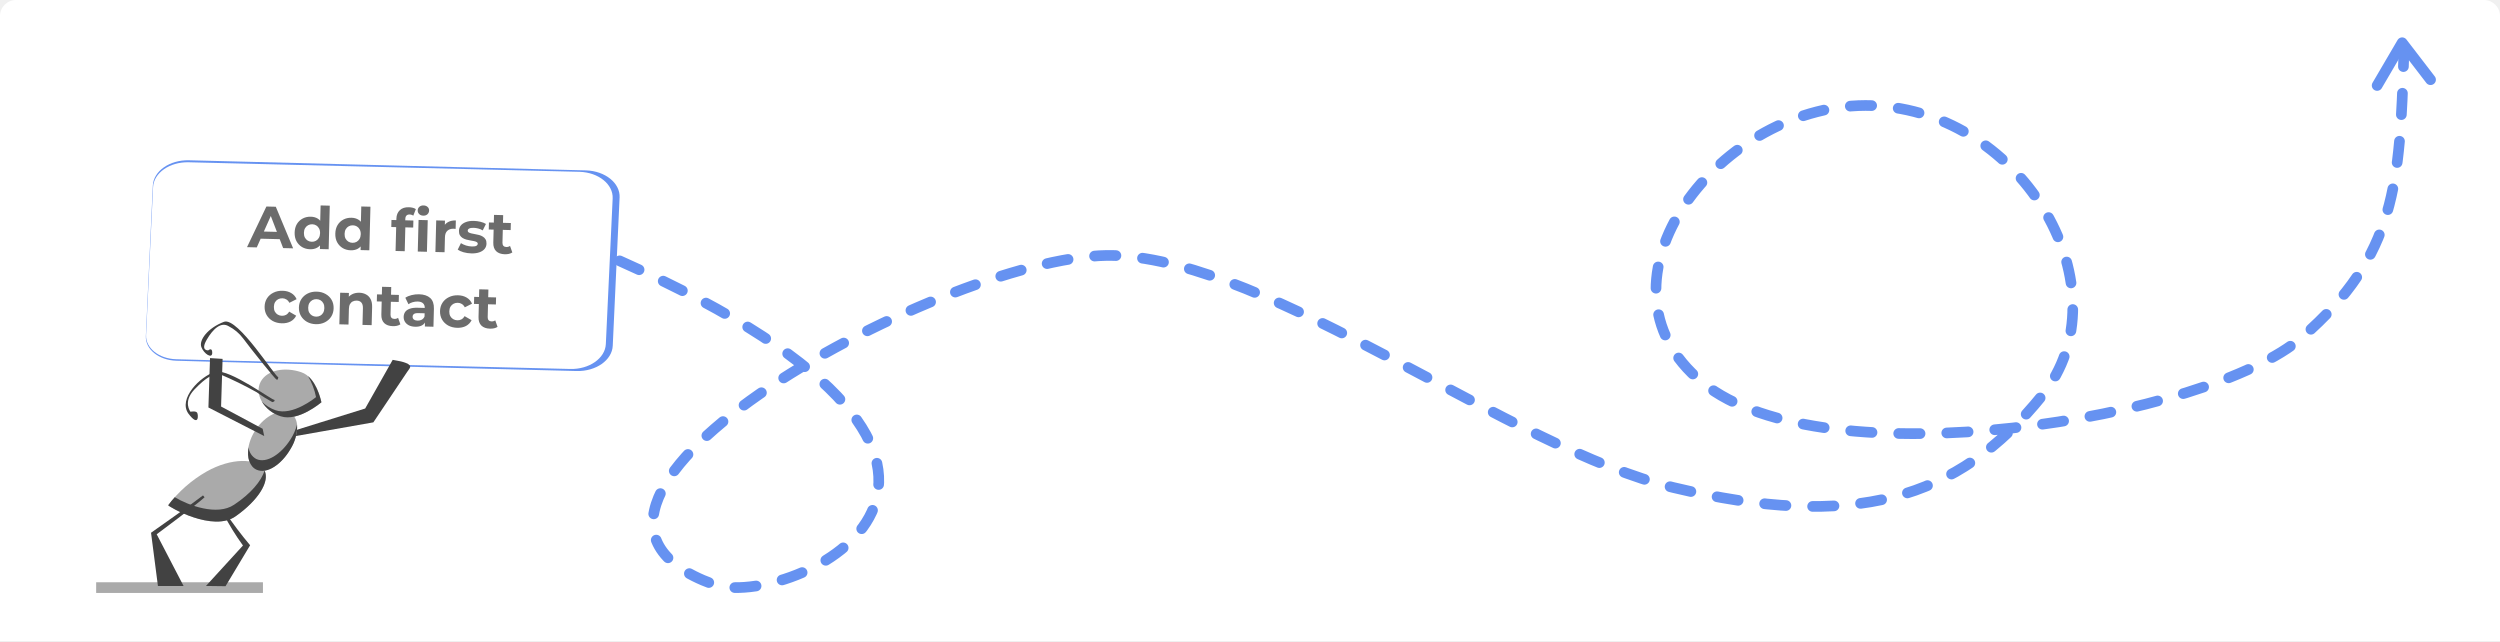
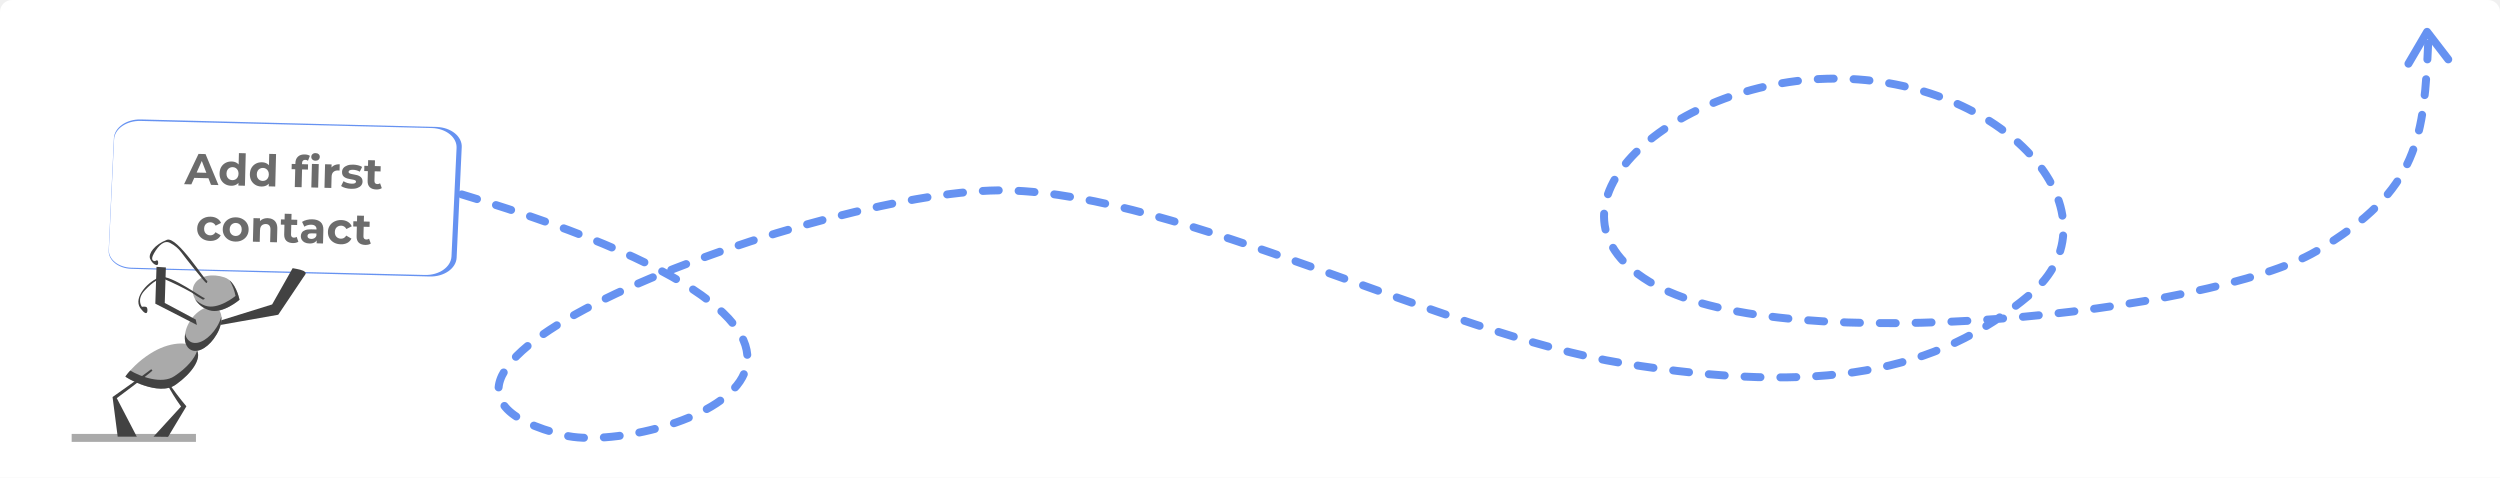
- <svg xmlns="http://www.w3.org/2000/svg" width="468" height="120" viewBox="0 0 468 120" fill="none">
-   <path d="M0 3C0 1.343 1.343 0 3 0H465C466.657 0 468 1.343 468 3V120H0V3Z" fill="white" />
+ <svg xmlns="http://www.w3.org/2000/svg" width="628" height="120" viewBox="0 0 628 120" fill="none">
+   <path d="M0 3C0 1.343 1.343 0 3 0H625C626.657 0 628 1.343 628 3V120H0V3Z" fill="white" />
  <path d="M115.987 36.99L114.707 64.727C114.58 67.432 111.549 69.553 107.933 69.456L41.2 67.76L33.012 67.529C29.742 67.438 27.186 65.378 27.3 62.928L27.946 48.965L28.611 34.731C28.738 32.026 31.768 29.907 35.383 30.003L109.707 31.897C113.314 32.01 116.124 34.288 115.991 36.991" fill="#6692F1" />
  <path d="M114.689 37.165L113.412 64.418C113.285 67.08 110.3 69.163 106.74 69.07L41.032 67.467L32.969 67.249C29.751 67.162 27.234 65.145 27.347 62.733L27.992 49.018L28.656 35.031C28.782 32.369 31.766 30.287 35.326 30.378L108.504 32.165C112.055 32.275 114.82 34.51 114.689 37.166" fill="white" />
  <path d="M49.223 110H18" stroke="#AAAAAA" stroke-width="2" stroke-miterlimit="10" />
  <path d="M54.586 80.763L68.36 76.474L73.512 67.362L74.612 67.57C75.195 67.666 75.762 67.837 76.301 68.078C77.143 68.608 76.758 68.825 76.201 69.652L69.892 79.064L54.926 81.704L54.586 80.763Z" fill="#424242" />
  <path d="M60.172 75.299C60.172 75.299 55.871 79.007 52.556 77.923C49.241 76.838 47.588 73.673 48.806 71.444C50.025 69.215 53.381 68.659 56.384 69.674C59.387 70.688 60.128 75.267 60.172 75.299Z" fill="#AAAAAA" />
  <path d="M54.374 84.054C52.727 86.886 50.008 88.776 48.041 87.923C46.073 87.071 45.824 83.678 47.709 80.683C49.593 77.688 52.662 76.364 54.382 77.37C56.101 78.376 56.011 81.216 54.374 84.054Z" fill="#AAAAAA" />
  <path d="M49.386 87.822C50.744 89.927 48.417 93.593 44.185 96.588C39.906 99.759 31.415 94.748 31.493 94.578C33.435 92.011 35.878 89.866 38.673 88.273C43.267 85.679 48.026 85.737 49.383 87.822" fill="#AAAAAA" />
  <path d="M57.654 70.404C58.381 71.618 58.892 72.95 59.163 74.339C59.163 74.339 54.799 77.954 51.539 76.783C50.584 76.443 49.719 75.891 49.008 75.169C49.813 76.492 51.074 77.475 52.552 77.932C55.865 79.017 60.176 75.283 60.168 75.309C60.16 75.335 59.53 72.022 57.654 70.399" fill="#424242" />
  <path d="M55.607 79.48C55.352 80.446 54.949 81.366 54.411 82.208C52.665 84.992 49.91 86.817 47.982 85.929C47.574 85.71 47.228 85.392 46.975 85.004C46.721 84.616 46.569 84.171 46.533 83.709C46.18 85.677 46.747 87.368 48.043 87.936C50.008 88.811 52.735 86.9 54.376 84.067C55.25 82.702 55.679 81.099 55.607 79.48Z" fill="#424242" />
  <path d="M49.519 88.074C48.964 90.034 46.9 92.447 43.844 94.471C40.649 96.656 35.224 94.585 32.714 93.076C32.28 93.554 31.872 94.056 31.493 94.579C31.414 94.749 39.907 99.759 44.185 96.591C48.261 93.708 50.549 90.201 49.519 88.074Z" fill="#424242" />
  <path d="M51.332 74.832C51.107 75.058 42.987 69 40.316 69.586C37.439 70.46 33.334 74.649 35.249 77.401C37.25 80.076 37.15 77.686 36.916 77.275C36.683 76.864 35.66 77.082 35.655 77.075C35.65 77.067 34.181 75.239 36.392 72.915C38.604 70.592 39.928 69.948 41.122 70.035C43.501 71.042 45.823 72.179 48.078 73.441C49.005 74.115 49.974 74.728 50.979 75.277C50.979 75.277 51.614 75.165 51.335 74.835" fill="#424242" />
  <path d="M39.316 67.033L39.016 76.283L49.461 81.631L49.171 80.269L41.386 76.1L41.669 67.183L39.316 67.033Z" fill="#424242" />
  <path d="M38.294 93.089C38.206 92.998 38.019 92.76 38.001 92.739C36.465 93.972 28.273 99.731 28.273 99.731L29.564 109.694H34.365L29.333 100.015C29.333 100.015 37.01 94.321 38.295 93.089" fill="#424242" />
  <path d="M42.121 95.832C43.572 97.997 45.141 100.079 46.822 102.07L42.221 109.739L38.555 109.692L45.482 102.12C44.109 100.227 42.881 98.234 41.807 96.157L42.121 95.832Z" fill="#424242" />
  <path d="M52.102 70.592C51.667 70.81 44.532 59.288 41.939 60.239C38.848 61.42 37.198 63.696 37.698 64.983C38.198 66.269 39.713 67.221 39.731 66.066C39.749 64.911 38.99 65.586 38.985 65.586C38.98 65.586 37.476 65.721 38.685 63.618C39.895 61.515 41.386 60.216 42.796 61.064C43.878 61.616 44.817 62.411 45.541 63.387C46.698 64.974 51.604 71.116 51.743 71.024C51.743 71.024 52.009 71.354 52.096 70.592" fill="#424242" />
  <path d="M46.242 46.267L49.87 38.658L51.63 38.703L54.874 46.489L53.004 46.441L50.364 39.573L51.068 39.591L48.067 46.314L46.242 46.267ZM47.999 44.662L48.507 43.322L52.466 43.423L52.915 44.788L47.999 44.662ZM58.036 46.659C57.478 46.644 56.98 46.507 56.539 46.246C56.098 45.978 55.752 45.613 55.499 45.152C55.255 44.691 55.14 44.152 55.156 43.536C55.172 42.913 55.314 42.378 55.582 41.93C55.858 41.482 56.222 41.139 56.676 40.902C57.13 40.664 57.635 40.552 58.192 40.567C58.691 40.58 59.124 40.701 59.492 40.93C59.86 41.16 60.141 41.501 60.335 41.953C60.529 42.406 60.617 42.98 60.599 43.677C60.581 44.366 60.468 44.935 60.258 45.384C60.049 45.827 59.754 46.153 59.375 46.363C59.002 46.574 58.556 46.672 58.036 46.659ZM58.369 45.259C58.647 45.266 58.902 45.206 59.133 45.08C59.363 44.954 59.548 44.772 59.686 44.533C59.831 44.288 59.909 43.996 59.917 43.659C59.926 43.315 59.864 43.02 59.731 42.774C59.605 42.529 59.43 42.337 59.206 42.199C58.983 42.062 58.731 41.989 58.453 41.982C58.167 41.974 57.909 42.034 57.678 42.16C57.447 42.286 57.259 42.468 57.114 42.707C56.976 42.945 56.902 43.237 56.893 43.581C56.885 43.919 56.943 44.213 57.069 44.466C57.202 44.712 57.38 44.903 57.604 45.041C57.828 45.179 58.083 45.251 58.369 45.259ZM59.885 46.618L59.916 45.409L59.995 43.65L59.929 41.899L60.018 38.457L61.733 38.501L61.524 46.66L59.885 46.618ZM65.649 46.855C65.092 46.84 64.593 46.703 64.152 46.442C63.712 46.174 63.365 45.809 63.113 45.348C62.868 44.887 62.754 44.348 62.77 43.732C62.785 43.109 62.928 42.574 63.196 42.126C63.471 41.678 63.836 41.335 64.29 41.098C64.743 40.86 65.249 40.748 65.806 40.763C66.304 40.775 66.738 40.897 67.106 41.126C67.474 41.356 67.755 41.697 67.949 42.149C68.143 42.602 68.231 43.176 68.213 43.873C68.195 44.562 68.081 45.131 67.872 45.58C67.662 46.022 67.368 46.349 66.988 46.559C66.616 46.769 66.17 46.868 65.649 46.855ZM65.982 45.455C66.261 45.462 66.516 45.402 66.746 45.276C66.977 45.15 67.161 44.968 67.299 44.729C67.445 44.484 67.522 44.192 67.531 43.855C67.54 43.51 67.478 43.215 67.345 42.97C67.219 42.724 67.044 42.533 66.82 42.395C66.596 42.257 66.345 42.185 66.067 42.178C65.781 42.17 65.522 42.23 65.292 42.356C65.061 42.482 64.873 42.664 64.728 42.903C64.589 43.141 64.516 43.433 64.507 43.777C64.498 44.114 64.557 44.409 64.682 44.662C64.815 44.907 64.994 45.099 65.218 45.237C65.442 45.375 65.697 45.447 65.982 45.455ZM67.499 46.814L67.53 45.605L67.608 43.846L67.543 42.095L67.632 38.653L69.347 38.697L69.138 46.856L67.499 46.814ZM74.048 46.983L74.204 40.935C74.221 40.267 74.432 39.741 74.838 39.355C75.245 38.962 75.814 38.775 76.547 38.794C76.796 38.801 77.034 38.832 77.26 38.89C77.493 38.947 77.689 39.033 77.848 39.147L77.365 40.378C77.271 40.309 77.166 40.255 77.05 40.216C76.934 40.176 76.809 40.154 76.677 40.151C76.428 40.145 76.232 40.213 76.089 40.356C75.954 40.492 75.882 40.703 75.875 40.989L75.861 41.538L75.886 42.276L75.764 47.027L74.048 46.983ZM73.25 42.495L73.284 41.175L77.386 41.281L77.352 42.6L73.25 42.495ZM78.205 47.09L78.357 41.173L80.072 41.218L79.92 47.134L78.205 47.09ZM79.236 40.371C78.921 40.363 78.666 40.264 78.473 40.076C78.28 39.888 78.187 39.658 78.194 39.387C78.201 39.115 78.305 38.891 78.508 38.713C78.711 38.534 78.97 38.449 79.285 38.458C79.6 38.466 79.854 38.56 80.048 38.741C80.241 38.915 80.335 39.137 80.328 39.409C80.32 39.694 80.215 39.93 80.013 40.116C79.817 40.294 79.558 40.379 79.236 40.371ZM81.507 47.175L81.659 41.258L83.297 41.301L83.254 42.972L83.036 42.482C83.222 42.069 83.513 41.761 83.907 41.558C84.301 41.349 84.776 41.251 85.334 41.265L85.293 42.849C85.22 42.839 85.154 42.834 85.095 42.832C85.037 42.824 84.975 42.818 84.909 42.817C84.439 42.804 84.055 42.93 83.755 43.194C83.462 43.451 83.308 43.861 83.294 44.426L83.222 47.219L81.507 47.175ZM88.231 47.436C87.725 47.422 87.239 47.351 86.773 47.222C86.314 47.086 85.951 46.922 85.685 46.732L86.288 45.515C86.555 45.691 86.87 45.838 87.234 45.957C87.605 46.07 87.971 46.13 88.33 46.14C88.726 46.15 89.005 46.109 89.169 46.018C89.34 45.927 89.428 45.797 89.432 45.629C89.436 45.49 89.373 45.385 89.242 45.316C89.12 45.239 88.952 45.18 88.741 45.138C88.529 45.096 88.295 45.053 88.04 45.01C87.791 44.967 87.54 44.913 87.285 44.847C87.03 44.775 86.798 44.673 86.588 44.543C86.379 44.413 86.211 44.24 86.084 44.024C85.965 43.808 85.91 43.532 85.919 43.195C85.928 42.821 86.043 42.494 86.263 42.213C86.49 41.933 86.811 41.718 87.226 41.567C87.641 41.409 88.134 41.337 88.706 41.352C89.109 41.362 89.519 41.417 89.934 41.515C90.35 41.614 90.695 41.751 90.969 41.927L90.366 43.133C90.084 42.957 89.797 42.836 89.506 42.77C89.222 42.697 88.944 42.656 88.672 42.649C88.291 42.639 88.011 42.684 87.833 42.782C87.654 42.88 87.563 43.01 87.559 43.171C87.555 43.318 87.615 43.429 87.737 43.506C87.867 43.582 88.038 43.645 88.25 43.695C88.461 43.744 88.691 43.791 88.939 43.834C89.195 43.87 89.45 43.924 89.705 43.996C89.96 44.069 90.189 44.17 90.391 44.3C90.6 44.423 90.768 44.592 90.895 44.808C91.022 45.017 91.081 45.29 91.072 45.627C91.062 45.994 90.944 46.317 90.717 46.597C90.49 46.87 90.165 47.082 89.743 47.232C89.329 47.383 88.824 47.451 88.231 47.436ZM94.501 47.597C93.805 47.579 93.267 47.389 92.887 47.027C92.508 46.658 92.327 46.121 92.345 45.418L92.479 40.227L94.194 40.272L94.061 45.44C94.055 45.689 94.116 45.885 94.244 46.028C94.373 46.163 94.551 46.234 94.778 46.24C95.049 46.247 95.282 46.179 95.477 46.038L95.907 47.259C95.728 47.379 95.513 47.469 95.262 47.529C95.019 47.581 94.765 47.604 94.501 47.597ZM91.495 42.964L91.529 41.645L95.631 41.75L95.597 43.07L91.495 42.964Z" fill="#6C6C6C" />
  <path d="M52.754 60.523C52.117 60.506 51.552 60.363 51.06 60.094C50.568 59.817 50.185 59.444 49.911 58.975C49.644 58.506 49.519 57.978 49.534 57.392C49.549 56.798 49.702 56.278 49.992 55.83C50.29 55.376 50.691 55.026 51.196 54.783C51.701 54.532 52.273 54.414 52.911 54.431C53.534 54.447 54.073 54.593 54.528 54.868C54.983 55.137 55.315 55.516 55.522 56.005L54.173 56.686C54.026 56.403 53.837 56.193 53.606 56.055C53.382 55.917 53.135 55.845 52.864 55.838C52.57 55.831 52.305 55.89 52.067 56.016C51.829 56.142 51.637 56.324 51.492 56.562C51.353 56.8 51.28 57.092 51.271 57.437C51.262 57.781 51.321 58.076 51.446 58.321C51.58 58.567 51.762 58.759 51.993 58.897C52.224 59.035 52.486 59.107 52.779 59.115C53.051 59.122 53.302 59.066 53.532 58.947C53.77 58.821 53.97 58.617 54.131 58.335L55.443 59.095C55.211 59.566 54.86 59.928 54.392 60.18C53.923 60.425 53.377 60.539 52.754 60.523ZM59.132 60.687C58.502 60.671 57.944 60.524 57.46 60.248C56.983 59.971 56.607 59.602 56.333 59.14C56.066 58.671 55.94 58.144 55.955 57.557C55.971 56.963 56.123 56.443 56.414 55.995C56.711 55.541 57.105 55.192 57.596 54.947C58.094 54.696 58.658 54.579 59.288 54.595C59.912 54.611 60.465 54.757 60.95 55.034C61.434 55.303 61.81 55.668 62.077 56.13C62.344 56.592 62.47 57.123 62.454 57.724C62.439 58.311 62.286 58.831 61.996 59.286C61.706 59.733 61.312 60.083 60.814 60.334C60.316 60.585 59.755 60.703 59.132 60.687ZM59.168 59.279C59.454 59.287 59.712 59.227 59.943 59.101C60.174 58.975 60.358 58.793 60.496 58.554C60.635 58.308 60.708 58.017 60.717 57.68C60.726 57.335 60.667 57.04 60.541 56.795C60.416 56.55 60.241 56.358 60.017 56.22C59.793 56.082 59.538 56.01 59.252 56.002C58.966 55.995 58.708 56.054 58.477 56.181C58.247 56.307 58.059 56.489 57.913 56.727C57.775 56.966 57.702 57.257 57.693 57.602C57.684 57.939 57.743 58.234 57.868 58.487C58.001 58.732 58.18 58.924 58.404 59.062C58.627 59.199 58.882 59.272 59.168 59.279ZM67.275 54.8C67.744 54.812 68.159 54.919 68.521 55.118C68.89 55.311 69.176 55.605 69.379 55.999C69.582 56.386 69.675 56.879 69.66 57.481L69.573 60.867L67.858 60.823L67.938 57.7C67.95 57.224 67.853 56.869 67.646 56.636C67.446 56.404 67.156 56.283 66.775 56.273C66.504 56.266 66.257 56.318 66.034 56.43C65.818 56.535 65.645 56.702 65.514 56.934C65.391 57.165 65.325 57.464 65.315 57.831L65.24 60.756L63.525 60.712L63.677 54.796L65.315 54.838L65.273 56.476L64.978 55.974C65.201 55.583 65.513 55.287 65.914 55.084C66.315 54.882 66.769 54.787 67.275 54.8ZM73.545 61.058C72.848 61.04 72.31 60.85 71.931 60.488C71.552 60.119 71.371 59.582 71.389 58.879L71.522 53.688L73.238 53.732L73.105 58.901C73.099 59.15 73.16 59.346 73.288 59.489C73.416 59.624 73.594 59.694 73.822 59.7C74.093 59.707 74.326 59.64 74.52 59.498L74.951 60.72C74.772 60.84 74.557 60.93 74.306 60.989C74.062 61.042 73.809 61.065 73.545 61.058ZM70.539 56.425L70.573 55.105L74.674 55.211L74.64 56.53L70.539 56.425ZM79.535 61.124L79.565 59.969L79.462 59.713L79.515 57.646C79.524 57.28 79.418 56.991 79.196 56.78C78.981 56.569 78.643 56.457 78.181 56.445C77.866 56.437 77.553 56.481 77.242 56.575C76.939 56.663 76.679 56.788 76.462 56.951L75.877 55.737C76.206 55.518 76.599 55.352 77.057 55.239C77.514 55.126 77.978 55.076 78.447 55.088C79.349 55.111 80.043 55.342 80.531 55.78C81.018 56.218 81.251 56.888 81.228 57.789L81.141 61.165L79.535 61.124ZM77.73 61.165C77.268 61.154 76.874 61.066 76.548 60.904C76.222 60.734 75.975 60.511 75.806 60.236C75.637 59.96 75.557 59.653 75.565 59.316C75.575 58.964 75.667 58.658 75.842 58.399C76.025 58.139 76.305 57.941 76.683 57.804C77.06 57.66 77.55 57.596 78.151 57.611L79.724 57.651L79.698 58.652L78.312 58.617C77.909 58.606 77.629 58.665 77.472 58.793C77.322 58.921 77.244 59.084 77.239 59.282C77.233 59.502 77.313 59.68 77.478 59.816C77.651 59.946 77.888 60.014 78.188 60.022C78.474 60.029 78.732 59.97 78.963 59.844C79.194 59.71 79.364 59.513 79.473 59.252L79.717 60.05C79.582 60.428 79.348 60.712 79.013 60.901C78.678 61.091 78.25 61.179 77.73 61.165ZM85.593 61.368C84.955 61.351 84.391 61.208 83.898 60.939C83.407 60.662 83.024 60.289 82.75 59.82C82.483 59.351 82.357 58.823 82.372 58.237C82.388 57.643 82.54 57.122 82.831 56.675C83.128 56.221 83.53 55.871 84.035 55.628C84.54 55.377 85.112 55.259 85.749 55.276C86.373 55.292 86.912 55.438 87.367 55.713C87.822 55.982 88.153 56.361 88.361 56.85L87.012 57.531C86.865 57.248 86.676 57.038 86.445 56.9C86.221 56.762 85.974 56.69 85.702 56.683C85.409 56.675 85.144 56.735 84.906 56.861C84.668 56.986 84.476 57.169 84.33 57.407C84.192 57.645 84.119 57.937 84.11 58.282C84.101 58.626 84.159 58.921 84.285 59.166C84.418 59.412 84.6 59.604 84.832 59.742C85.063 59.88 85.325 59.952 85.618 59.96C85.889 59.967 86.14 59.911 86.371 59.792C86.609 59.666 86.808 59.462 86.97 59.18L88.282 59.94C88.049 60.411 87.699 60.773 87.23 61.025C86.762 61.269 86.216 61.384 85.593 61.368ZM91.736 61.526C91.04 61.508 90.502 61.318 90.122 60.956C89.743 60.587 89.562 60.05 89.58 59.347L89.713 54.156L91.429 54.2L91.296 59.369C91.29 59.618 91.351 59.814 91.479 59.957C91.608 60.092 91.786 60.163 92.013 60.168C92.284 60.175 92.517 60.108 92.711 59.966L93.142 61.188C92.963 61.308 92.748 61.398 92.497 61.457C92.254 61.51 92 61.532 91.736 61.526ZM88.73 56.893L88.764 55.573L92.865 55.679L92.832 56.998L88.73 56.893Z" fill="#6C6C6C" />
-   <path d="M115.996 48.835C204.548 88.284 147.55 114.49 133.47 109.36C91.458 94.054 178.681 46.82 208.653 47.832C238.102 48.828 282.88 83.997 313.248 91.264C346.907 99.32 366.452 93.686 382.301 74.031C398.15 54.377 379.013 20.809 350.57 19.77C322.127 18.73 295.827 52.955 318.695 71.615C341.562 90.276 413.284 78.468 430.944 63.125C448.604 47.782 449.239 34.375 450 10" stroke="#6692F1" stroke-width="2" stroke-linecap="round" stroke-linejoin="round" stroke-dasharray="4 5" />
-   <path d="M455 14.918L449.686 8L445 16" stroke="#6692F1" stroke-width="2" stroke-linecap="round" stroke-linejoin="round" />
+   <path d="M115.996 48.835C246.968 88.284 162.666 114.49 141.841 109.36C79.704 94.054 208.71 46.82 253.04 47.832C296.596 48.828 362.824 83.997 407.739 91.264C457.523 99.32 486.429 93.686 509.871 74.031C533.313 54.377 505.008 20.809 462.94 19.77C420.872 18.73 381.972 52.955 415.795 71.615C449.617 90.276 555.696 78.468 581.816 63.125C607.936 47.782 608.875 34.375 610 10" stroke="#6692F1" stroke-width="2" stroke-linecap="round" stroke-linejoin="round" stroke-dasharray="4 5" />
+   <path d="M615 14.918L609.686 8L605 16" stroke="#6692F1" stroke-width="2" stroke-linecap="round" stroke-linejoin="round" />
</svg>
